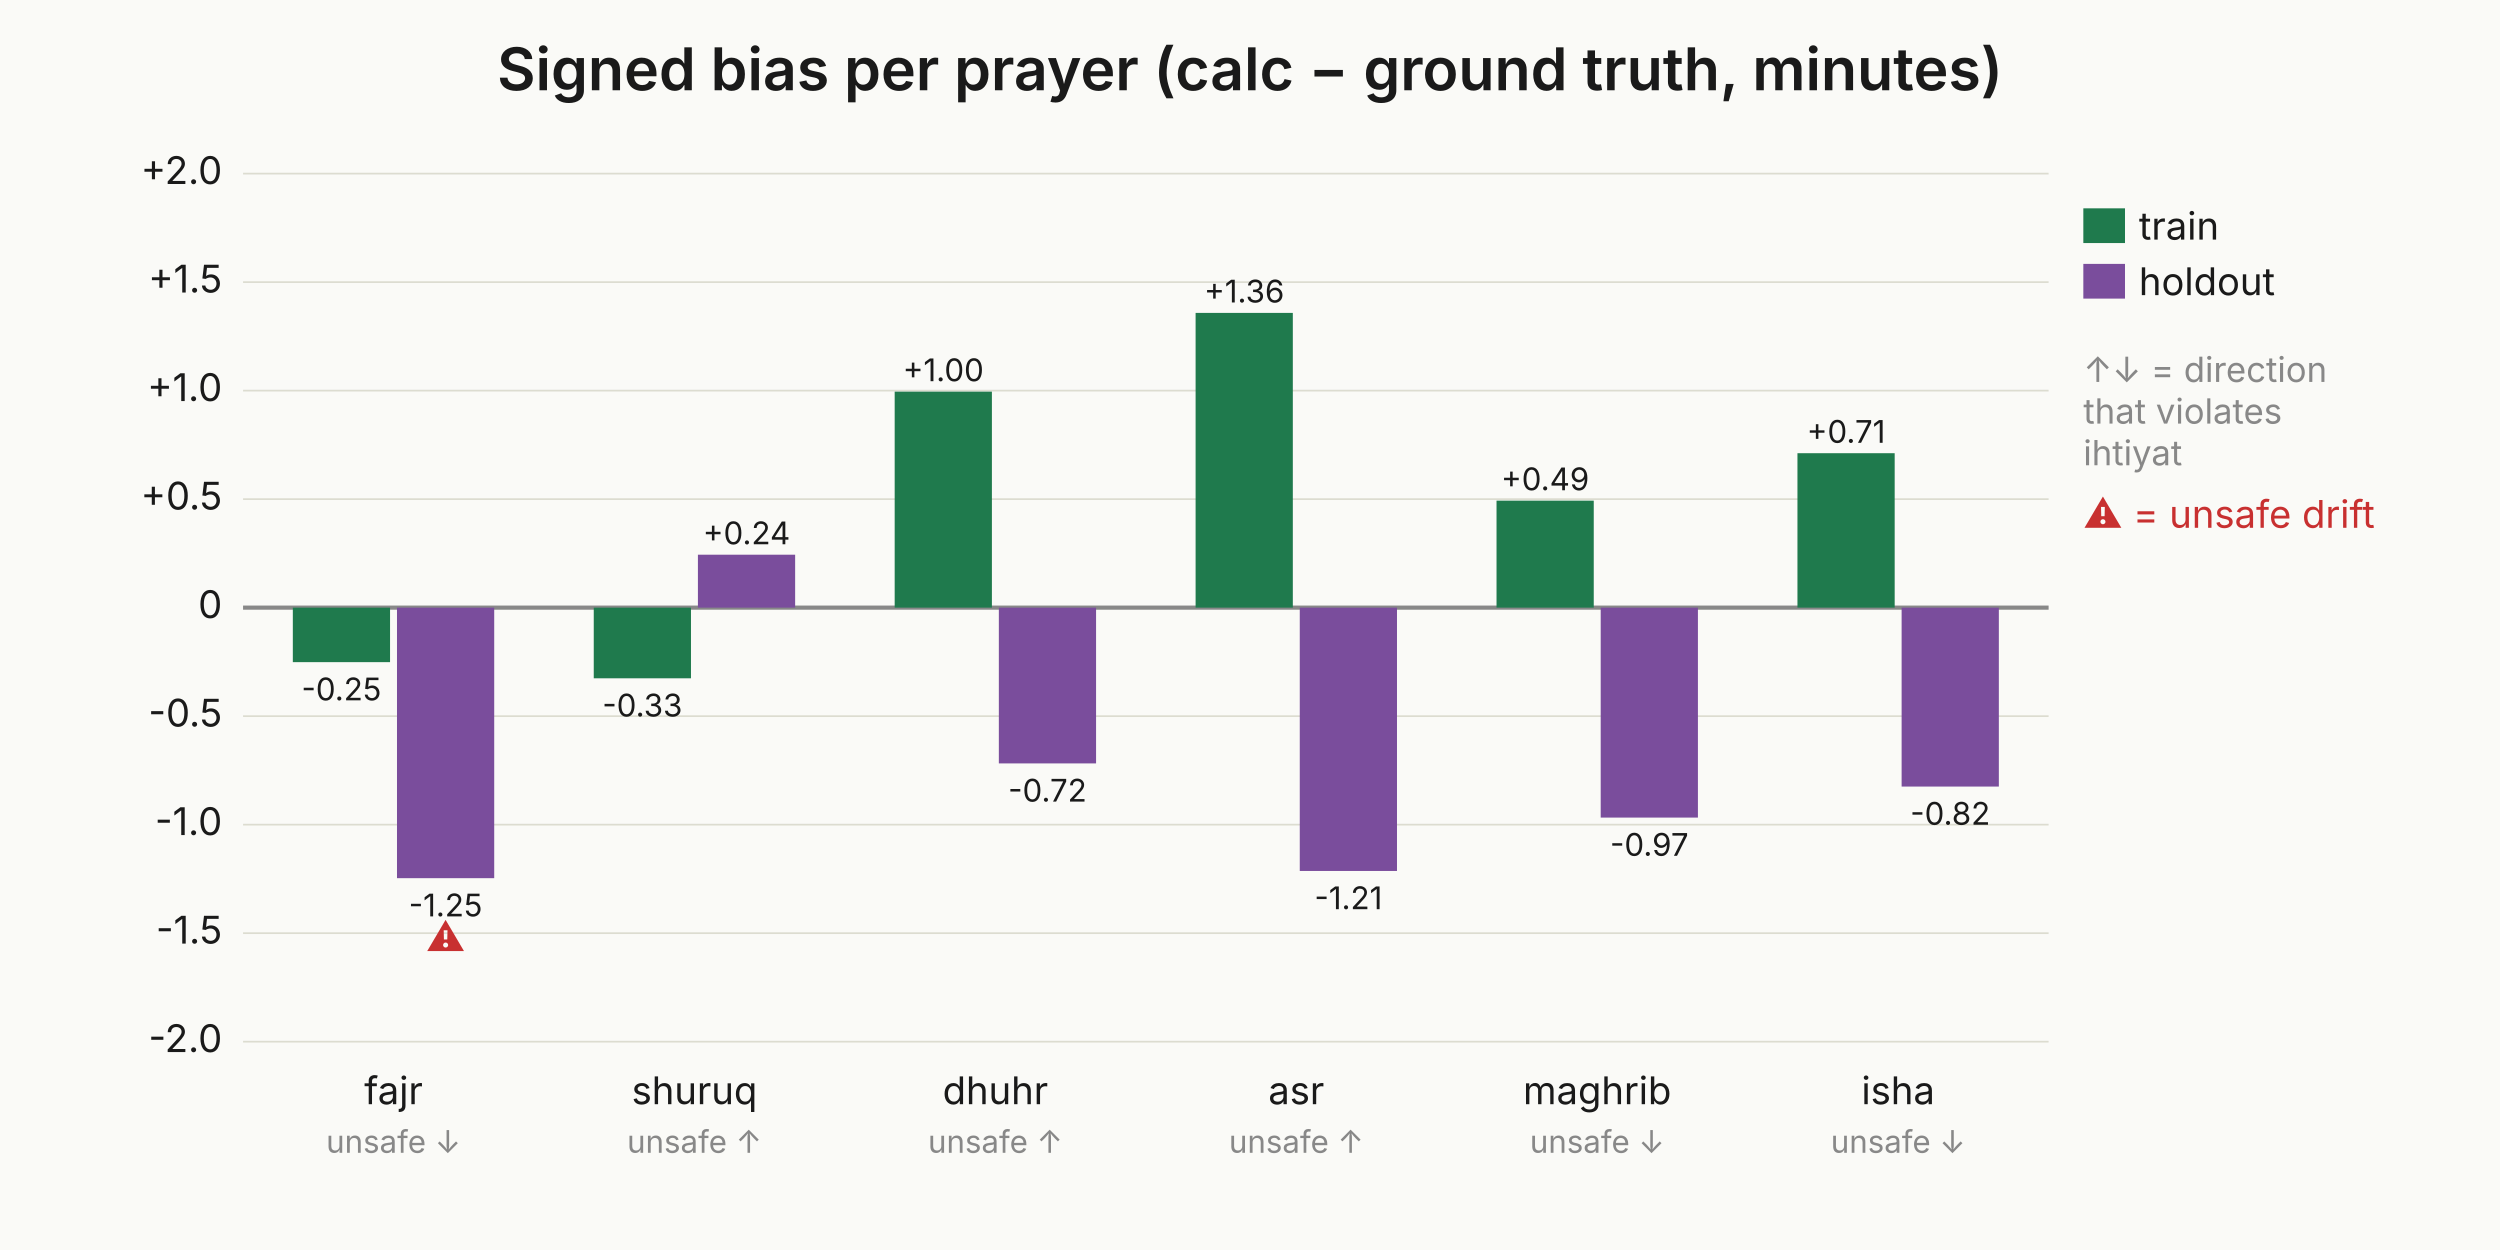
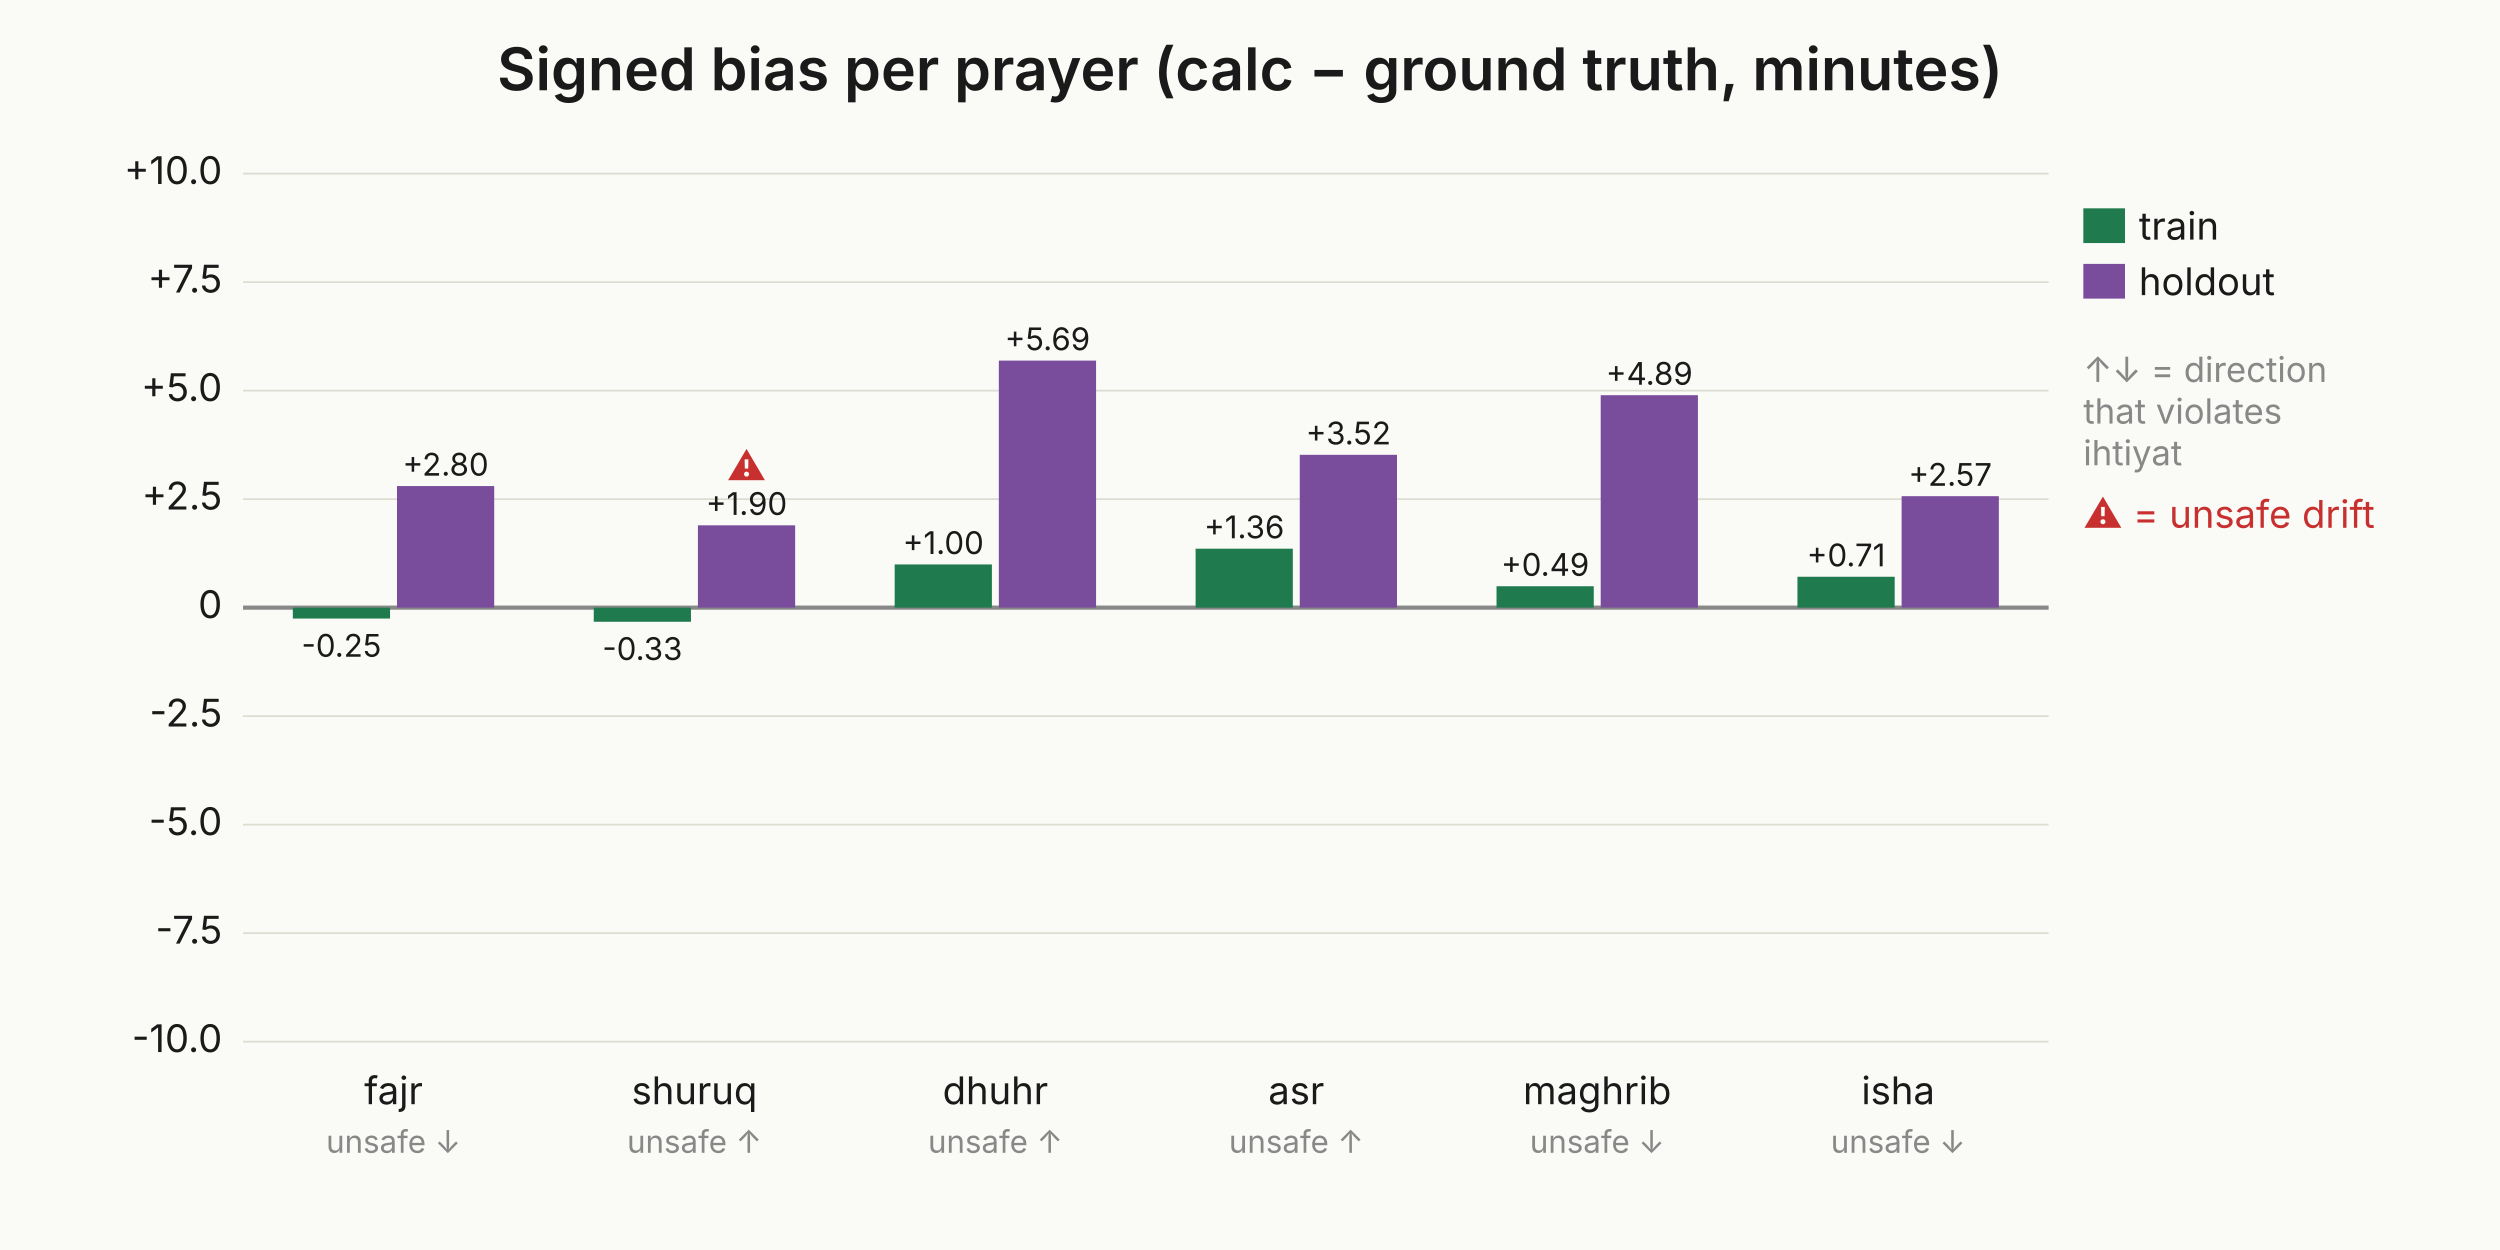
<svg xmlns="http://www.w3.org/2000/svg" viewBox="0 0 720 360" width="720" height="360" font-family="-apple-system, BlinkMacSystemFont, 'Segoe UI', system-ui, sans-serif" font-size="11">
  <rect width="720" height="360" fill="#fafaf7" />
  <text x="360" y="26" text-anchor="middle" fill="#1a1a1a" font-size="17" font-weight="600">Signed bias per prayer (calc − ground truth, minutes)</text>
  <line x1="70" y1="300" x2="590" y2="300" stroke="#dcdcd0" stroke-width="0.5" />
-   <text x="64" y="303" text-anchor="end" fill="#1a1a1a">-2.0</text>
+   <text x="64" y="303" text-anchor="end" fill="#1a1a1a">-10.0</text>
  <line x1="70" y1="268.75" x2="590" y2="268.75" stroke="#dcdcd0" stroke-width="0.5" />
-   <text x="64" y="271.75" text-anchor="end" fill="#1a1a1a">-1.5</text>
+   <text x="64" y="271.75" text-anchor="end" fill="#1a1a1a">-7.5</text>
  <line x1="70" y1="237.5" x2="590" y2="237.5" stroke="#dcdcd0" stroke-width="0.5" />
-   <text x="64" y="240.5" text-anchor="end" fill="#1a1a1a">-1.0</text>
+   <text x="64" y="240.5" text-anchor="end" fill="#1a1a1a">-5.0</text>
  <line x1="70" y1="206.25" x2="590" y2="206.25" stroke="#dcdcd0" stroke-width="0.5" />
-   <text x="64" y="209.25" text-anchor="end" fill="#1a1a1a">-0.5</text>
+   <text x="64" y="209.25" text-anchor="end" fill="#1a1a1a">-2.5</text>
  <line x1="70" y1="143.75" x2="590" y2="143.75" stroke="#dcdcd0" stroke-width="0.5" />
-   <text x="64" y="146.75" text-anchor="end" fill="#1a1a1a">+0.5</text>
+   <text x="64" y="146.75" text-anchor="end" fill="#1a1a1a">+2.5</text>
  <line x1="70" y1="112.5" x2="590" y2="112.5" stroke="#dcdcd0" stroke-width="0.5" />
-   <text x="64" y="115.5" text-anchor="end" fill="#1a1a1a">+1.0</text>
+   <text x="64" y="115.5" text-anchor="end" fill="#1a1a1a">+5.0</text>
  <line x1="70" y1="81.25" x2="590" y2="81.25" stroke="#dcdcd0" stroke-width="0.5" />
-   <text x="64" y="84.25" text-anchor="end" fill="#1a1a1a">+1.5</text>
+   <text x="64" y="84.25" text-anchor="end" fill="#1a1a1a">+7.5</text>
  <line x1="70" y1="50" x2="590" y2="50" stroke="#dcdcd0" stroke-width="0.5" />
-   <text x="64" y="53" text-anchor="end" fill="#1a1a1a">+2.0</text>
+   <text x="64" y="53" text-anchor="end" fill="#1a1a1a">+10.0</text>
  <line x1="70" y1="175" x2="590" y2="175" stroke="#888" stroke-width="1.2" />
  <text x="64" y="178" text-anchor="end" fill="#1a1a1a">0</text>
-   <rect x="84.333" y="175" width="28" height="15.698" fill="#1f7a4d" />
-   <text x="98.333" y="201.698" text-anchor="middle" fill="#1a1a1a" font-size="9">-0.25</text>
-   <rect x="114.333" y="175" width="28" height="77.915" fill="#7a4d9c" />
-   <text x="128.333" y="263.915" text-anchor="middle" fill="#1a1a1a" font-size="9">-1.25</text>
-   <text x="128.333" y="273.915" text-anchor="middle" fill="#c83030" font-size="11">⚠</text>
+   <rect x="84.333" y="175" width="28" height="3.14" fill="#1f7a4d" />
+   <text x="98.333" y="189.14" text-anchor="middle" fill="#1a1a1a" font-size="9">-0.25</text>
+   <rect x="114.333" y="139.985" width="28" height="35.015" fill="#7a4d9c" />
+   <text x="128.333" y="136.985" text-anchor="middle" fill="#1a1a1a" font-size="9">+2.80</text>
  <text x="113.333" y="318" text-anchor="middle" fill="#1a1a1a" font-size="11">fajr</text>
  <text x="113.333" y="332" text-anchor="middle" fill="#888" font-size="9">unsafe ↓</text>
-   <rect x="171" y="175" width="28" height="20.349" fill="#1f7a4d" />
-   <text x="185" y="206.349" text-anchor="middle" fill="#1a1a1a" font-size="9">-0.33</text>
-   <rect x="201" y="159.753" width="28" height="15.247" fill="#7a4d9c" />
-   <text x="215" y="156.753" text-anchor="middle" fill="#1a1a1a" font-size="9">+0.24</text>
+   <rect x="171" y="175" width="28" height="4.07" fill="#1f7a4d" />
+   <text x="185" y="190.07" text-anchor="middle" fill="#1a1a1a" font-size="9">-0.33</text>
+   <rect x="201" y="151.293" width="28" height="23.707" fill="#7a4d9c" />
+   <text x="215" y="148.293" text-anchor="middle" fill="#1a1a1a" font-size="9">+1.90</text>
+   <text x="215" y="138.293" text-anchor="middle" fill="#c83030" font-size="11">⚠</text>
  <text x="200" y="318" text-anchor="middle" fill="#1a1a1a" font-size="11">shuruq</text>
  <text x="200" y="332" text-anchor="middle" fill="#888" font-size="9">unsafe ↑</text>
-   <rect x="257.667" y="112.791" width="28" height="62.209" fill="#1f7a4d" />
-   <text x="271.667" y="109.791" text-anchor="middle" fill="#1a1a1a" font-size="9">+1.00</text>
-   <rect x="287.667" y="175" width="28" height="44.862" fill="#7a4d9c" />
-   <text x="301.667" y="230.862" text-anchor="middle" fill="#1a1a1a" font-size="9">-0.72</text>
+   <rect x="257.667" y="162.558" width="28" height="12.442" fill="#1f7a4d" />
+   <text x="271.667" y="159.558" text-anchor="middle" fill="#1a1a1a" font-size="9">+1.00</text>
+   <rect x="287.667" y="103.852" width="28" height="71.148" fill="#7a4d9c" />
+   <text x="301.667" y="100.852" text-anchor="middle" fill="#1a1a1a" font-size="9">+5.69</text>
  <text x="286.667" y="318" text-anchor="middle" fill="#1a1a1a" font-size="11">dhuhr</text>
  <text x="286.667" y="332" text-anchor="middle" fill="#888" font-size="9">unsafe ↑</text>
-   <rect x="344.333" y="90.116" width="28" height="84.884" fill="#1f7a4d" />
-   <text x="358.333" y="87.116" text-anchor="middle" fill="#1a1a1a" font-size="9">+1.36</text>
-   <rect x="374.333" y="175" width="28" height="75.839" fill="#7a4d9c" />
-   <text x="388.333" y="261.839" text-anchor="middle" fill="#1a1a1a" font-size="9">-1.21</text>
+   <rect x="344.333" y="158.023" width="28" height="16.977" fill="#1f7a4d" />
+   <text x="358.333" y="155.023" text-anchor="middle" fill="#1a1a1a" font-size="9">+1.36</text>
+   <rect x="374.333" y="130.991" width="28" height="44.009" fill="#7a4d9c" />
+   <text x="388.333" y="127.991" text-anchor="middle" fill="#1a1a1a" font-size="9">+3.52</text>
  <text x="373.333" y="318" text-anchor="middle" fill="#1a1a1a" font-size="11">asr</text>
  <text x="373.333" y="332" text-anchor="middle" fill="#888" font-size="9">unsafe ↑</text>
-   <rect x="431" y="144.186" width="28" height="30.814" fill="#1f7a4d" />
-   <text x="445" y="141.186" text-anchor="middle" fill="#1a1a1a" font-size="9">+0.49</text>
-   <rect x="461" y="175" width="28" height="60.466" fill="#7a4d9c" />
-   <text x="475" y="246.466" text-anchor="middle" fill="#1a1a1a" font-size="9">-0.97</text>
+   <rect x="431" y="168.837" width="28" height="6.163" fill="#1f7a4d" />
+   <text x="445" y="165.837" text-anchor="middle" fill="#1a1a1a" font-size="9">+0.49</text>
+   <rect x="461" y="113.814" width="28" height="61.186" fill="#7a4d9c" />
+   <text x="475" y="110.814" text-anchor="middle" fill="#1a1a1a" font-size="9">+4.89</text>
  <text x="460" y="318" text-anchor="middle" fill="#1a1a1a" font-size="11">maghrib</text>
  <text x="460" y="332" text-anchor="middle" fill="#888" font-size="9">unsafe ↓</text>
-   <rect x="517.667" y="130.523" width="28" height="44.477" fill="#1f7a4d" />
-   <text x="531.667" y="127.523" text-anchor="middle" fill="#1a1a1a" font-size="9">+0.71</text>
-   <rect x="547.667" y="175" width="28" height="51.531" fill="#7a4d9c" />
-   <text x="561.667" y="237.531" text-anchor="middle" fill="#1a1a1a" font-size="9">-0.82</text>
+   <rect x="517.667" y="166.105" width="28" height="8.895" fill="#1f7a4d" />
+   <text x="531.667" y="163.105" text-anchor="middle" fill="#1a1a1a" font-size="9">+0.71</text>
+   <rect x="547.667" y="142.901" width="28" height="32.099" fill="#7a4d9c" />
+   <text x="561.667" y="139.901" text-anchor="middle" fill="#1a1a1a" font-size="9">+2.57</text>
  <text x="546.667" y="318" text-anchor="middle" fill="#1a1a1a" font-size="11">isha</text>
  <text x="546.667" y="332" text-anchor="middle" fill="#888" font-size="9">unsafe ↓</text>
  <rect x="600" y="60" width="12" height="10" fill="#1f7a4d" />
  <text x="616" y="69" fill="#1a1a1a">train</text>
  <rect x="600" y="76" width="12" height="10" fill="#7a4d9c" />
  <text x="616" y="85" fill="#1a1a1a">holdout</text>
  <text x="600" y="110" fill="#888" font-size="10">↑↓ = direction</text>
  <text x="600" y="122" fill="#888" font-size="10">that violates</text>
  <text x="600" y="134" fill="#888" font-size="10">ihtiyat</text>
  <text x="600" y="152" fill="#c83030" font-size="11">⚠ = unsafe drift</text>
</svg>
